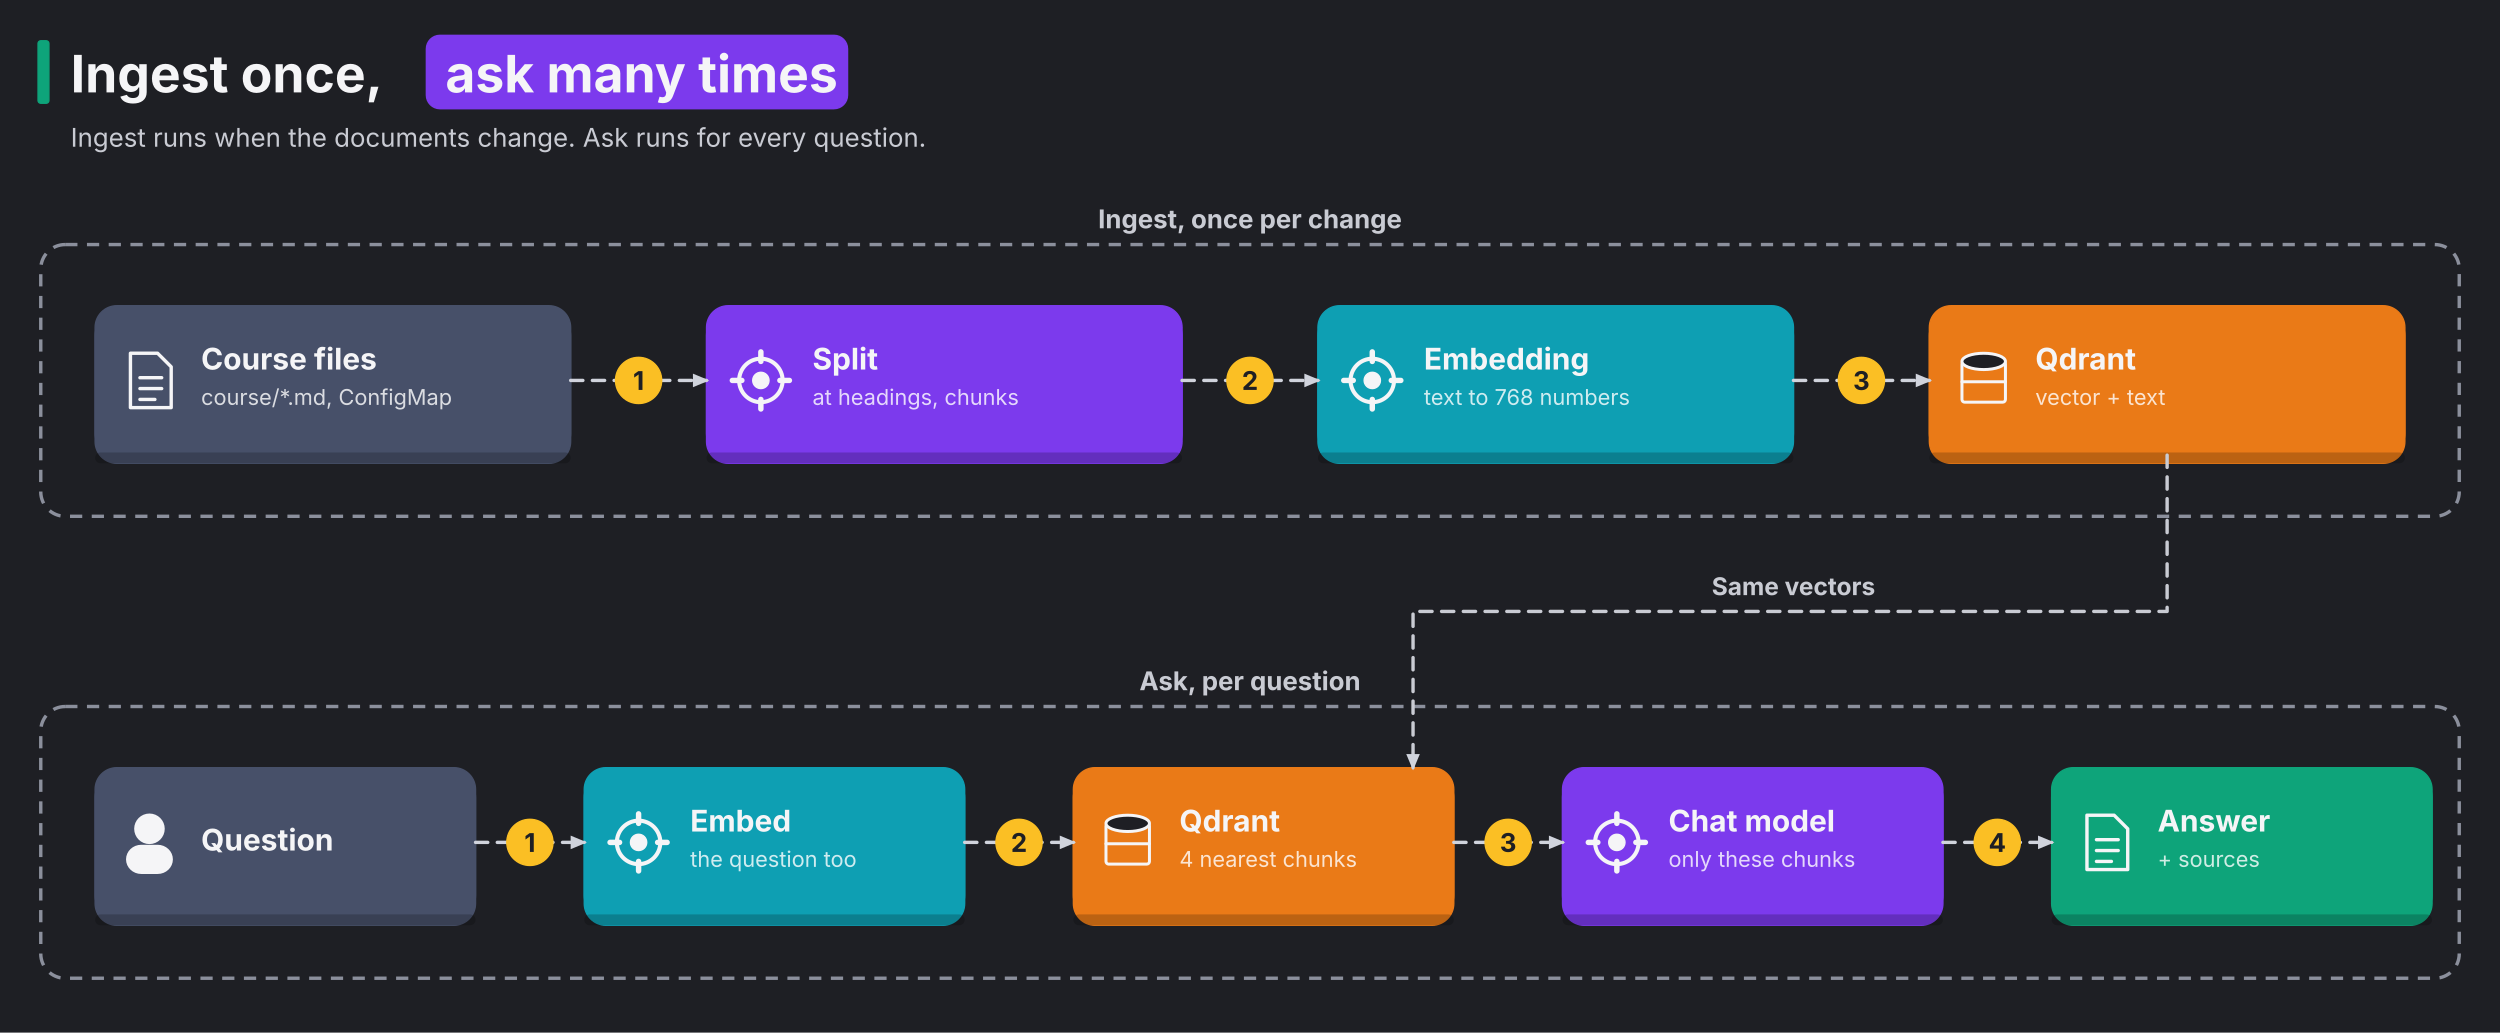
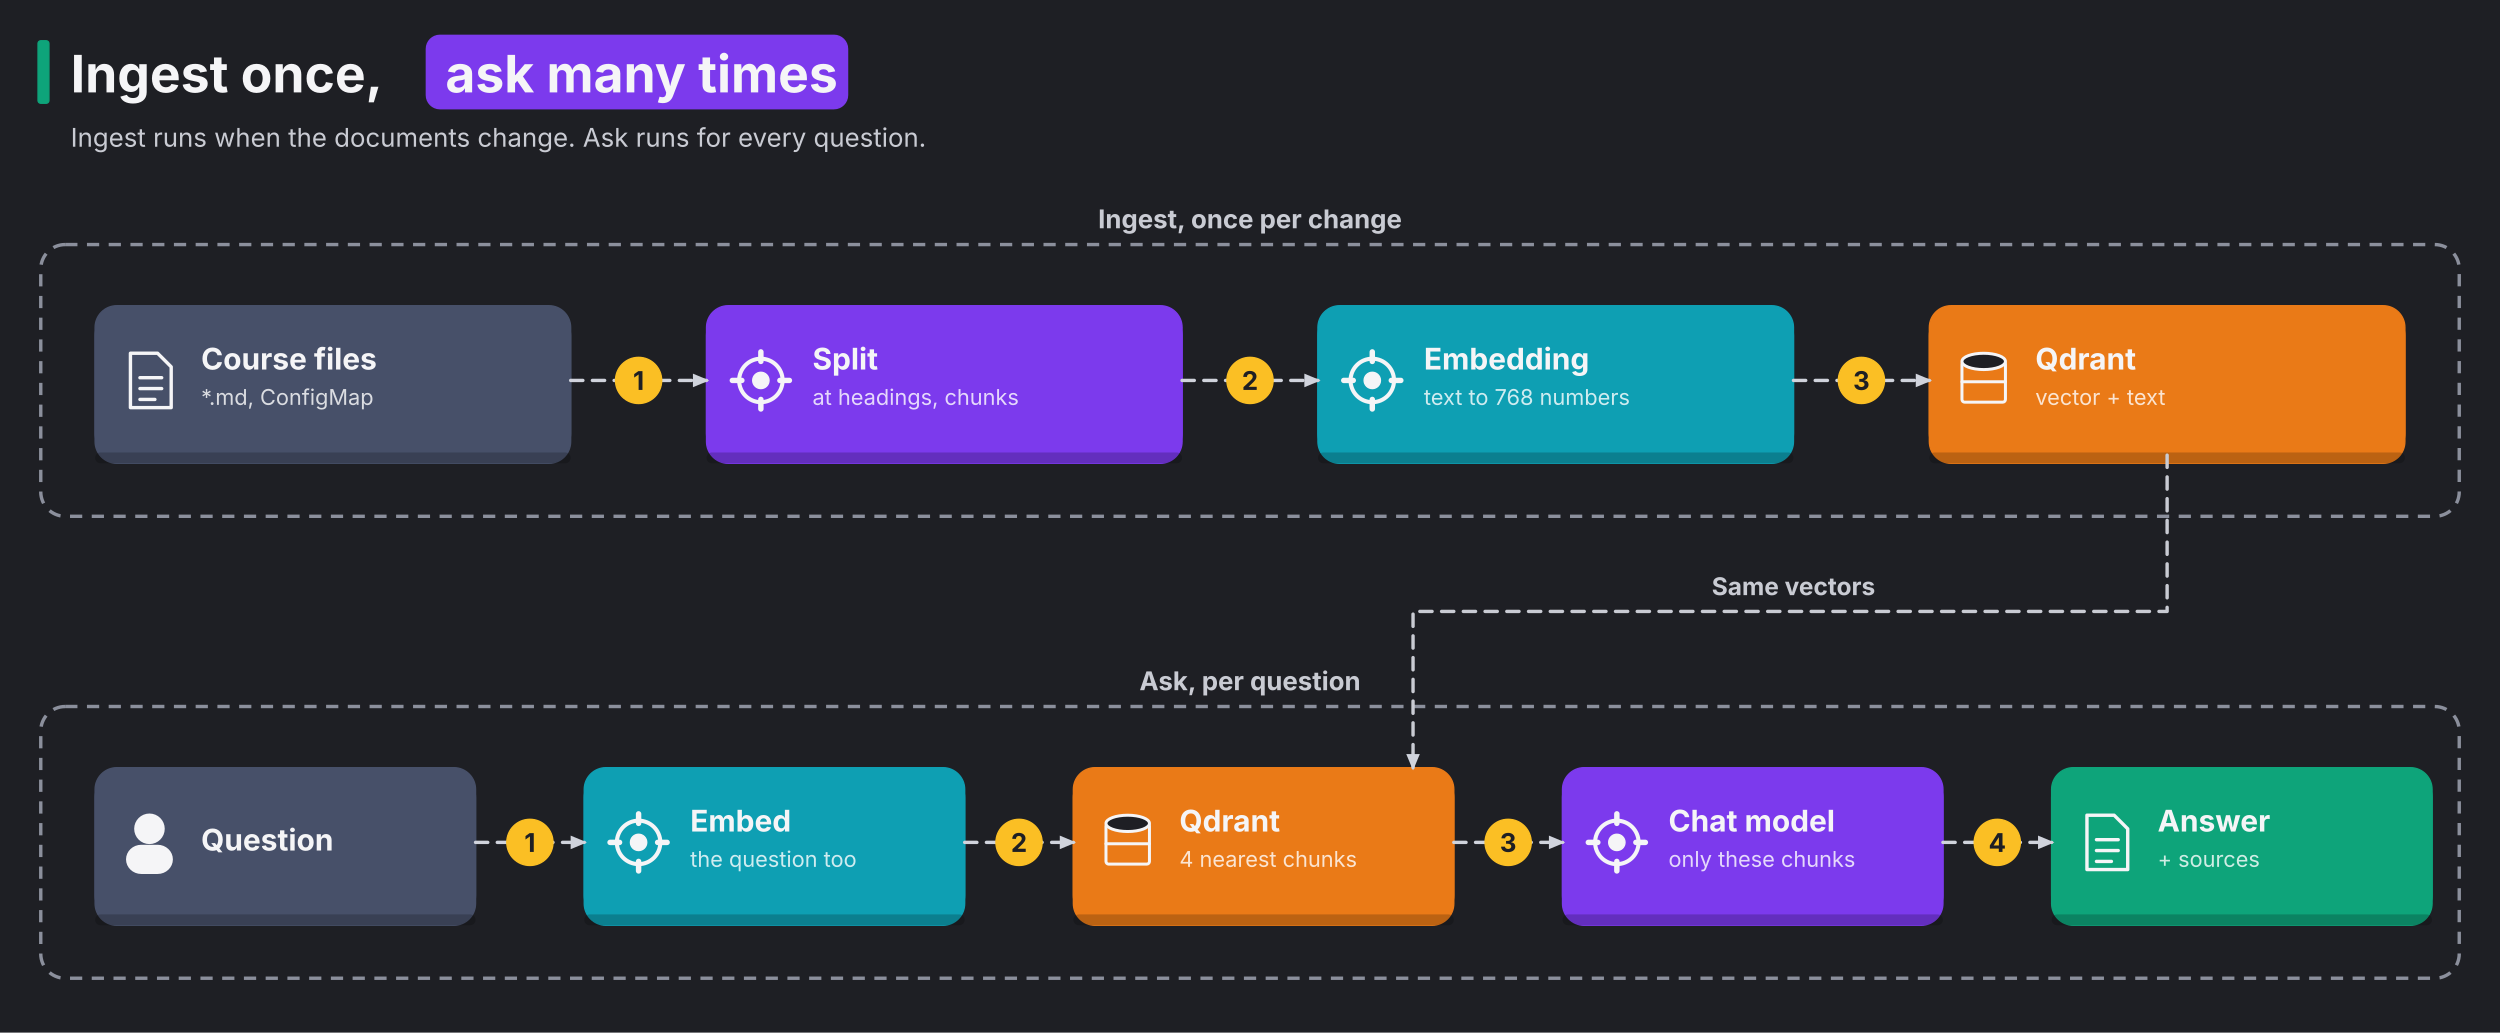
<svg xmlns="http://www.w3.org/2000/svg" width="1840" height="760" viewBox="0 0 1840 760" font-family="Inter, -apple-system, 'Segoe UI', Helvetica, Arial, sans-serif">
  <rect width="1840" height="760" fill="#1e1f24" />
  <defs>
    <marker id="h" markerWidth="12" markerHeight="10" refX="10" refY="5" orient="auto" markerUnits="userSpaceOnUse">
      <path d="M0,0 L12,5 L0,10 z" fill="#d0d3dc" />
    </marker>
  </defs>
  <rect x="28.0" y="30.0" width="8.0" height="46.0" rx="2" fill="#0ea47a" stroke="#0ea47a" stroke-width="1" />
  <text x="52.0" y="68.0" font-size="38" fill="#f5f5f7" font-weight="700" text-anchor="start">Ingest once,</text>
  <rect x="313.8" y="26.0" width="310.0" height="54.0" rx="10" fill="#7c3aed" stroke="#7c3aed" stroke-width="1" />
  <text x="327.8" y="68.0" font-size="38" fill="#f5f5f7" font-weight="700" text-anchor="start">ask many times</text>
  <text x="52.0" y="108.0" font-size="19" fill="#c9cbd3" text-anchor="start">Ingest runs when the documents change. Ask runs for every question.</text>
  <rect x="30.0" y="180.0" width="1780.0" height="200.0" rx="18" fill="#00000000" stroke="#8b8f9c" stroke-width="2.5" stroke-dasharray="9 7" />
  <text x="920.0" y="168.0" font-size="19" fill="#c9cbd3" font-weight="700" text-anchor="middle">Ingest, once per change</text>
  <rect x="70.0" y="231.0" width="350.0" height="110.0" rx="16" fill="#475069" stroke="#475069" stroke-width="1" />
  <rect x="70.0" y="225.0" width="350.0" height="110.0" rx="16" fill="#475069" stroke="#475069" stroke-width="1" />
  <rect x="70.0" y="333.0" width="350.0" height="8.0" rx="4" fill="#00000033" stroke="#00000033" stroke-width="0" />
  <polygon points="96.0,260.0 116.0,260.0 126.0,270.0 126.0,300.0 96.0,300.0" fill="none" stroke="#f5f5f7" stroke-width="2.5" stroke-linejoin="round" />
  <polyline points="103.0,278.0 119.0,278.0" fill="none" stroke="#f5f5f7" stroke-width="2.5" stroke-linecap="round" stroke-linejoin="round" />
  <polyline points="103.0,286.0 119.0,286.0" fill="none" stroke="#f5f5f7" stroke-width="2.5" stroke-linecap="round" stroke-linejoin="round" />
  <polyline points="103.0,294.0 114.0,294.0" fill="none" stroke="#f5f5f7" stroke-width="2.5" stroke-linecap="round" stroke-linejoin="round" />
  <text x="148.0" y="272.0" font-size="22" fill="#f5f5f7" font-weight="700" text-anchor="start">Course files</text>
-   <text x="148.0" y="298.0" font-size="16" fill="#ffffffcc" text-anchor="start">course/*.md, ConfigMap</text>
+   <text x="148.0" y="298.0" font-size="16" fill="#ffffffcc" text-anchor="start">*.md, ConfigMap</text>
  <rect x="520.0" y="231.0" width="350.0" height="110.0" rx="16" fill="#7c3aed" stroke="#7c3aed" stroke-width="1" />
  <rect x="520.0" y="225.0" width="350.0" height="110.0" rx="16" fill="#7c3aed" stroke="#7c3aed" stroke-width="1" />
  <rect x="520.0" y="333.0" width="350.0" height="8.0" rx="4" fill="#00000033" stroke="#00000033" stroke-width="0" />
  <ellipse cx="560.0" cy="280.0" rx="16" ry="16" fill="none" stroke="#f5f5f7" stroke-width="3" />
  <ellipse cx="560.0" cy="280.0" rx="6" ry="6" fill="#f5f5f7" stroke="#f5f5f7" stroke-width="1" />
  <polyline points="560.0,259.0 560.0,266.0" fill="none" stroke="#f5f5f7" stroke-width="4" stroke-linecap="round" stroke-linejoin="round" />
  <polyline points="560.0,294.0 560.0,301.0" fill="none" stroke="#f5f5f7" stroke-width="4" stroke-linecap="round" stroke-linejoin="round" />
  <polyline points="539.0,280.0 546.0,280.0" fill="none" stroke="#f5f5f7" stroke-width="4" stroke-linecap="round" stroke-linejoin="round" />
  <polyline points="574.0,280.0 581.0,280.0" fill="none" stroke="#f5f5f7" stroke-width="4" stroke-linecap="round" stroke-linejoin="round" />
  <text x="598.0" y="272.0" font-size="22" fill="#f5f5f7" font-weight="700" text-anchor="start">Split</text>
  <text x="598.0" y="298.0" font-size="16" fill="#ffffffcc" text-anchor="start">at headings, chunks</text>
  <rect x="970.0" y="231.0" width="350.0" height="110.0" rx="16" fill="#0e9fb3" stroke="#0e9fb3" stroke-width="1" />
  <rect x="970.0" y="225.0" width="350.0" height="110.0" rx="16" fill="#0e9fb3" stroke="#0e9fb3" stroke-width="1" />
  <rect x="970.0" y="333.0" width="350.0" height="8.0" rx="4" fill="#00000033" stroke="#00000033" stroke-width="0" />
  <ellipse cx="1010.0" cy="280.0" rx="16" ry="16" fill="none" stroke="#f5f5f7" stroke-width="3" />
  <ellipse cx="1010.0" cy="280.0" rx="6" ry="6" fill="#f5f5f7" stroke="#f5f5f7" stroke-width="1" />
  <polyline points="1010.0,259.0 1010.0,266.0" fill="none" stroke="#f5f5f7" stroke-width="4" stroke-linecap="round" stroke-linejoin="round" />
  <polyline points="1010.0,294.0 1010.0,301.0" fill="none" stroke="#f5f5f7" stroke-width="4" stroke-linecap="round" stroke-linejoin="round" />
  <polyline points="989.0,280.0 996.0,280.0" fill="none" stroke="#f5f5f7" stroke-width="4" stroke-linecap="round" stroke-linejoin="round" />
  <polyline points="1024.0,280.0 1031.0,280.0" fill="none" stroke="#f5f5f7" stroke-width="4" stroke-linecap="round" stroke-linejoin="round" />
  <text x="1048.0" y="272.0" font-size="22" fill="#f5f5f7" font-weight="700" text-anchor="start">Embedding</text>
  <text x="1048.0" y="298.0" font-size="16" fill="#ffffffcc" text-anchor="start">text to 768 numbers</text>
  <rect x="1420.0" y="231.0" width="350.0" height="110.0" rx="16" fill="#ea7a17" stroke="#ea7a17" stroke-width="1" />
  <rect x="1420.0" y="225.0" width="350.0" height="110.0" rx="16" fill="#ea7a17" stroke="#ea7a17" stroke-width="1" />
  <rect x="1420.0" y="333.0" width="350.0" height="8.0" rx="4" fill="#00000033" stroke="#00000033" stroke-width="0" />
  <rect x="1444.0" y="266.0" width="32.0" height="30.0" rx="2" fill="none" stroke="#f5f5f7" stroke-width="2.2" />
  <ellipse cx="1460.0" cy="266.0" rx="16" ry="6" fill="#1e1f24" stroke="#f5f5f7" stroke-width="2.2" />
  <polyline points="1444.0,281.0 1476.0,281.0" fill="none" stroke="#f5f5f7" stroke-width="2.2" stroke-linecap="round" stroke-linejoin="round" />
  <text x="1498.0" y="272.0" font-size="22" fill="#f5f5f7" font-weight="700" text-anchor="start">Qdrant</text>
  <text x="1498.0" y="298.0" font-size="16" fill="#ffffffcc" text-anchor="start">vector + text</text>
  <polyline points="420.0,280.0 520.0,280.0" fill="none" stroke="#d0d3dc" stroke-width="2.5" stroke-linecap="round" stroke-linejoin="round" stroke-dasharray="9 7" marker-end="url(#h)" />
  <ellipse cx="470.0" cy="280.0" rx="17" ry="17" fill="#fbbf24" stroke="#fbbf24" stroke-width="1" />
  <text x="470.0" y="287.0" font-size="19" fill="#1e1f24" font-weight="700" text-anchor="middle">1</text>
  <polyline points="870.0,280.0 970.0,280.0" fill="none" stroke="#d0d3dc" stroke-width="2.5" stroke-linecap="round" stroke-linejoin="round" stroke-dasharray="9 7" marker-end="url(#h)" />
  <ellipse cx="920.0" cy="280.0" rx="17" ry="17" fill="#fbbf24" stroke="#fbbf24" stroke-width="1" />
  <text x="920.0" y="287.0" font-size="19" fill="#1e1f24" font-weight="700" text-anchor="middle">2</text>
  <polyline points="1320.0,280.0 1420.0,280.0" fill="none" stroke="#d0d3dc" stroke-width="2.5" stroke-linecap="round" stroke-linejoin="round" stroke-dasharray="9 7" marker-end="url(#h)" />
  <ellipse cx="1370.0" cy="280.0" rx="17" ry="17" fill="#fbbf24" stroke="#fbbf24" stroke-width="1" />
  <text x="1370.0" y="287.0" font-size="19" fill="#1e1f24" font-weight="700" text-anchor="middle">3</text>
  <rect x="30.0" y="520.0" width="1780.0" height="200.0" rx="18" fill="#00000000" stroke="#8b8f9c" stroke-width="2.5" stroke-dasharray="9 7" />
  <text x="920.0" y="508.0" font-size="19" fill="#c9cbd3" font-weight="700" text-anchor="middle">Ask, per question</text>
  <rect x="70.0" y="571.0" width="280.0" height="110.0" rx="16" fill="#475069" stroke="#475069" stroke-width="1" />
  <rect x="70.0" y="565.0" width="280.0" height="110.0" rx="16" fill="#475069" stroke="#475069" stroke-width="1" />
  <rect x="70.0" y="673.0" width="280.0" height="8.0" rx="4" fill="#00000033" stroke="#00000033" stroke-width="0" />
  <ellipse cx="110.0" cy="610.0" rx="10" ry="10" fill="#f5f5f7" stroke="#f5f5f7" stroke-width="2.5" />
  <rect x="94.0" y="623.0" width="32.0" height="19.0" rx="10" fill="#f5f5f7" stroke="#f5f5f7" stroke-width="2.5" />
  <text x="148.0" y="626.0" font-size="22" fill="#f5f5f7" font-weight="700" text-anchor="start">Question</text>
  <rect x="430.0" y="571.0" width="280.0" height="110.0" rx="16" fill="#0e9fb3" stroke="#0e9fb3" stroke-width="1" />
  <rect x="430.0" y="565.0" width="280.0" height="110.0" rx="16" fill="#0e9fb3" stroke="#0e9fb3" stroke-width="1" />
  <rect x="430.0" y="673.0" width="280.0" height="8.0" rx="4" fill="#00000033" stroke="#00000033" stroke-width="0" />
  <ellipse cx="470.0" cy="620.0" rx="16" ry="16" fill="none" stroke="#f5f5f7" stroke-width="3" />
  <ellipse cx="470.0" cy="620.0" rx="6" ry="6" fill="#f5f5f7" stroke="#f5f5f7" stroke-width="1" />
  <polyline points="470.0,599.0 470.0,606.0" fill="none" stroke="#f5f5f7" stroke-width="4" stroke-linecap="round" stroke-linejoin="round" />
  <polyline points="470.0,634.0 470.0,641.0" fill="none" stroke="#f5f5f7" stroke-width="4" stroke-linecap="round" stroke-linejoin="round" />
  <polyline points="449.0,620.0 456.0,620.0" fill="none" stroke="#f5f5f7" stroke-width="4" stroke-linecap="round" stroke-linejoin="round" />
  <polyline points="484.0,620.0 491.0,620.0" fill="none" stroke="#f5f5f7" stroke-width="4" stroke-linecap="round" stroke-linejoin="round" />
  <text x="508.0" y="612.0" font-size="22" fill="#f5f5f7" font-weight="700" text-anchor="start">Embed</text>
  <text x="508.0" y="638.0" font-size="16" fill="#ffffffcc" text-anchor="start">the question too</text>
  <rect x="790.0" y="571.0" width="280.0" height="110.0" rx="16" fill="#ea7a17" stroke="#ea7a17" stroke-width="1" />
  <rect x="790.0" y="565.0" width="280.0" height="110.0" rx="16" fill="#ea7a17" stroke="#ea7a17" stroke-width="1" />
  <rect x="790.0" y="673.0" width="280.0" height="8.0" rx="4" fill="#00000033" stroke="#00000033" stroke-width="0" />
  <rect x="814.0" y="606.0" width="32.0" height="30.0" rx="2" fill="none" stroke="#f5f5f7" stroke-width="2.2" />
  <ellipse cx="830.0" cy="606.0" rx="16" ry="6" fill="#1e1f24" stroke="#f5f5f7" stroke-width="2.2" />
  <polyline points="814.0,621.0 846.0,621.0" fill="none" stroke="#f5f5f7" stroke-width="2.2" stroke-linecap="round" stroke-linejoin="round" />
  <text x="868.0" y="612.0" font-size="22" fill="#f5f5f7" font-weight="700" text-anchor="start">Qdrant</text>
  <text x="868.0" y="638.0" font-size="16" fill="#ffffffcc" text-anchor="start">4 nearest chunks</text>
  <rect x="1150.0" y="571.0" width="280.0" height="110.0" rx="16" fill="#7c3aed" stroke="#7c3aed" stroke-width="1" />
  <rect x="1150.0" y="565.0" width="280.0" height="110.0" rx="16" fill="#7c3aed" stroke="#7c3aed" stroke-width="1" />
  <rect x="1150.0" y="673.0" width="280.0" height="8.0" rx="4" fill="#00000033" stroke="#00000033" stroke-width="0" />
  <ellipse cx="1190.0" cy="620.0" rx="16" ry="16" fill="none" stroke="#f5f5f7" stroke-width="3" />
  <ellipse cx="1190.0" cy="620.0" rx="6" ry="6" fill="#f5f5f7" stroke="#f5f5f7" stroke-width="1" />
  <polyline points="1190.0,599.0 1190.0,606.0" fill="none" stroke="#f5f5f7" stroke-width="4" stroke-linecap="round" stroke-linejoin="round" />
  <polyline points="1190.0,634.0 1190.0,641.0" fill="none" stroke="#f5f5f7" stroke-width="4" stroke-linecap="round" stroke-linejoin="round" />
  <polyline points="1169.0,620.0 1176.0,620.0" fill="none" stroke="#f5f5f7" stroke-width="4" stroke-linecap="round" stroke-linejoin="round" />
  <polyline points="1204.0,620.0 1211.0,620.0" fill="none" stroke="#f5f5f7" stroke-width="4" stroke-linecap="round" stroke-linejoin="round" />
  <text x="1228.0" y="612.0" font-size="22" fill="#f5f5f7" font-weight="700" text-anchor="start">Chat model</text>
  <text x="1228.0" y="638.0" font-size="16" fill="#ffffffcc" text-anchor="start">only these chunks</text>
  <rect x="1510.0" y="571.0" width="280.0" height="110.0" rx="16" fill="#0ea47a" stroke="#0ea47a" stroke-width="1" />
  <rect x="1510.0" y="565.0" width="280.0" height="110.0" rx="16" fill="#0ea47a" stroke="#0ea47a" stroke-width="1" />
  <rect x="1510.0" y="673.0" width="280.0" height="8.0" rx="4" fill="#00000033" stroke="#00000033" stroke-width="0" />
  <polygon points="1536.0,600.0 1556.0,600.0 1566.0,610.0 1566.0,640.0 1536.0,640.0" fill="none" stroke="#f5f5f7" stroke-width="2.5" stroke-linejoin="round" />
  <polyline points="1543.0,618.0 1559.0,618.0" fill="none" stroke="#f5f5f7" stroke-width="2.5" stroke-linecap="round" stroke-linejoin="round" />
  <polyline points="1543.0,626.0 1559.0,626.0" fill="none" stroke="#f5f5f7" stroke-width="2.5" stroke-linecap="round" stroke-linejoin="round" />
  <polyline points="1543.0,634.0 1554.0,634.0" fill="none" stroke="#f5f5f7" stroke-width="2.5" stroke-linecap="round" stroke-linejoin="round" />
  <text x="1588.0" y="612.0" font-size="22" fill="#f5f5f7" font-weight="700" text-anchor="start">Answer</text>
  <text x="1588.0" y="638.0" font-size="16" fill="#ffffffcc" text-anchor="start">+ sources</text>
  <polyline points="350.0,620.0 430.0,620.0" fill="none" stroke="#d0d3dc" stroke-width="2.5" stroke-linecap="round" stroke-linejoin="round" stroke-dasharray="9 7" marker-end="url(#h)" />
  <ellipse cx="390.0" cy="620.0" rx="17" ry="17" fill="#fbbf24" stroke="#fbbf24" stroke-width="1" />
  <text x="390.0" y="627.0" font-size="19" fill="#1e1f24" font-weight="700" text-anchor="middle">1</text>
  <polyline points="710.0,620.0 790.0,620.0" fill="none" stroke="#d0d3dc" stroke-width="2.5" stroke-linecap="round" stroke-linejoin="round" stroke-dasharray="9 7" marker-end="url(#h)" />
  <ellipse cx="750.0" cy="620.0" rx="17" ry="17" fill="#fbbf24" stroke="#fbbf24" stroke-width="1" />
  <text x="750.0" y="627.0" font-size="19" fill="#1e1f24" font-weight="700" text-anchor="middle">2</text>
  <polyline points="1070.0,620.0 1150.0,620.0" fill="none" stroke="#d0d3dc" stroke-width="2.5" stroke-linecap="round" stroke-linejoin="round" stroke-dasharray="9 7" marker-end="url(#h)" />
  <ellipse cx="1110.0" cy="620.0" rx="17" ry="17" fill="#fbbf24" stroke="#fbbf24" stroke-width="1" />
  <text x="1110.0" y="627.0" font-size="19" fill="#1e1f24" font-weight="700" text-anchor="middle">3</text>
  <polyline points="1430.0,620.0 1510.0,620.0" fill="none" stroke="#d0d3dc" stroke-width="2.5" stroke-linecap="round" stroke-linejoin="round" stroke-dasharray="9 7" marker-end="url(#h)" />
  <ellipse cx="1470.0" cy="620.0" rx="17" ry="17" fill="#fbbf24" stroke="#fbbf24" stroke-width="1" />
  <text x="1470.0" y="627.0" font-size="19" fill="#1e1f24" font-weight="700" text-anchor="middle">4</text>
  <polyline points="1595.0,335.0 1595.0,450.0 1040.0,450.0 1040.0,565.0" fill="none" stroke="#c9cbd3" stroke-width="2.5" stroke-linecap="round" stroke-linejoin="round" stroke-dasharray="9 7" marker-end="url(#h)" />
  <text x="1320.0" y="438.0" font-size="18" fill="#c9cbd3" font-weight="700" text-anchor="middle">Same vectors</text>
</svg>
